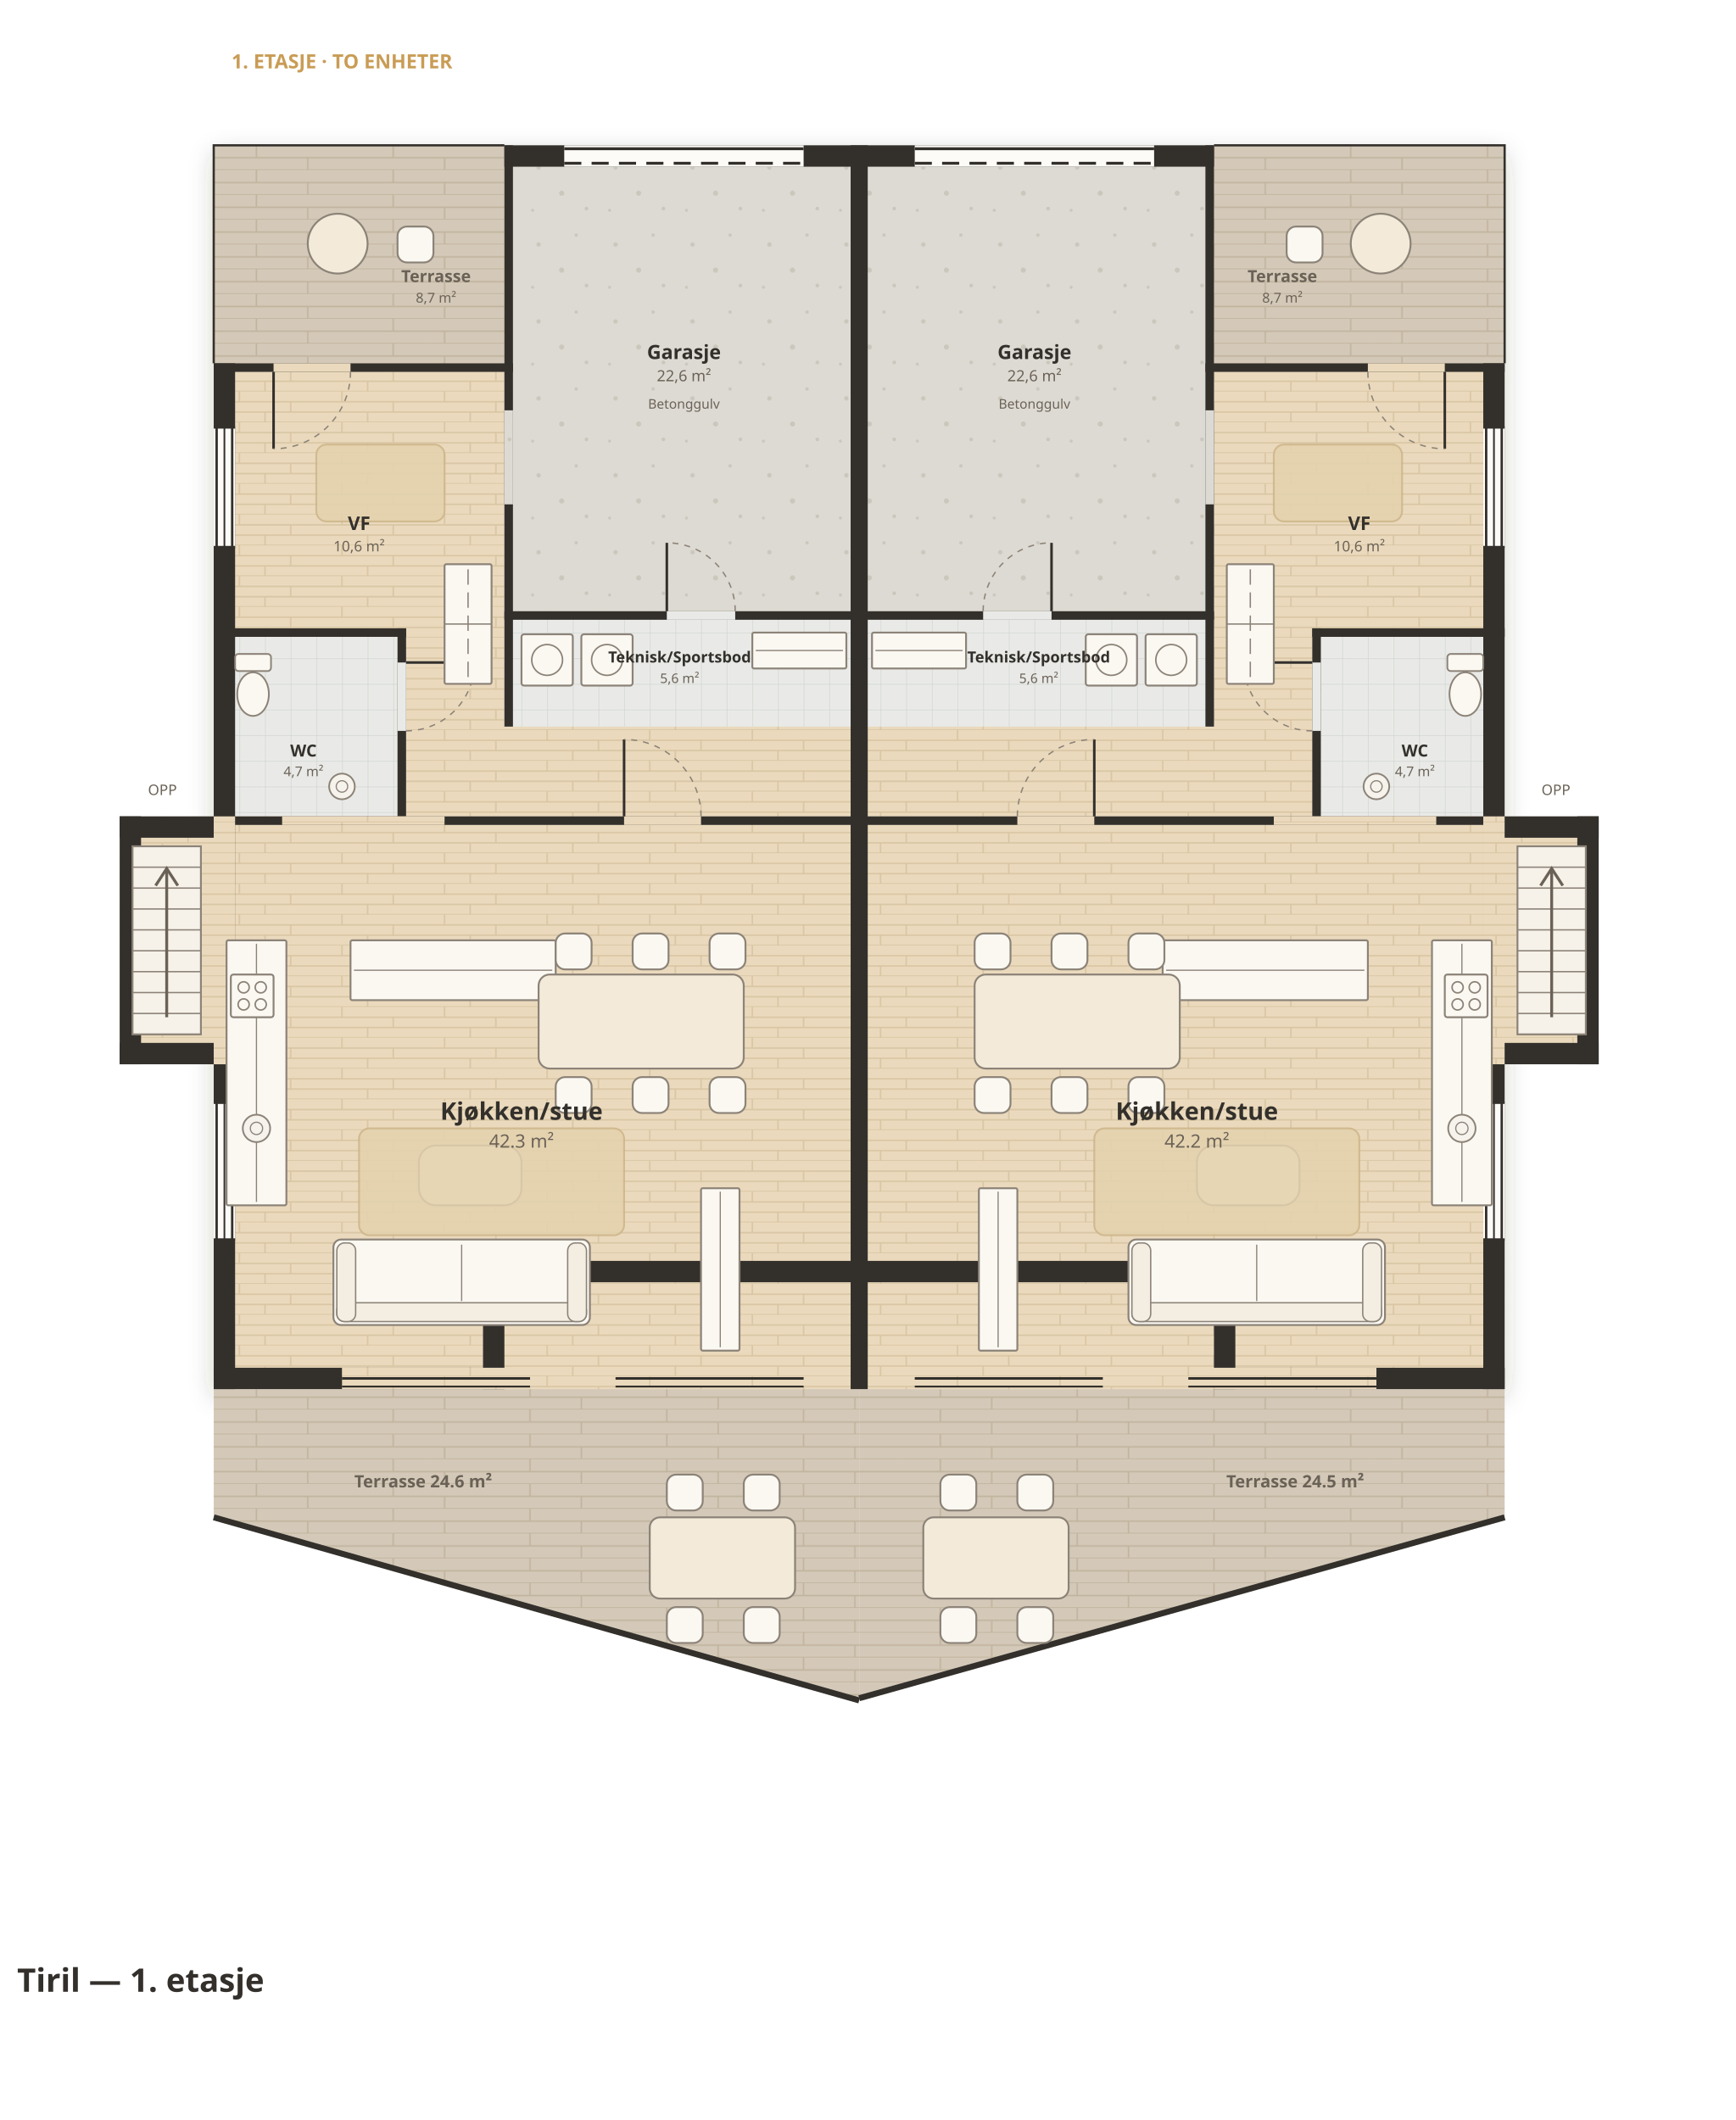
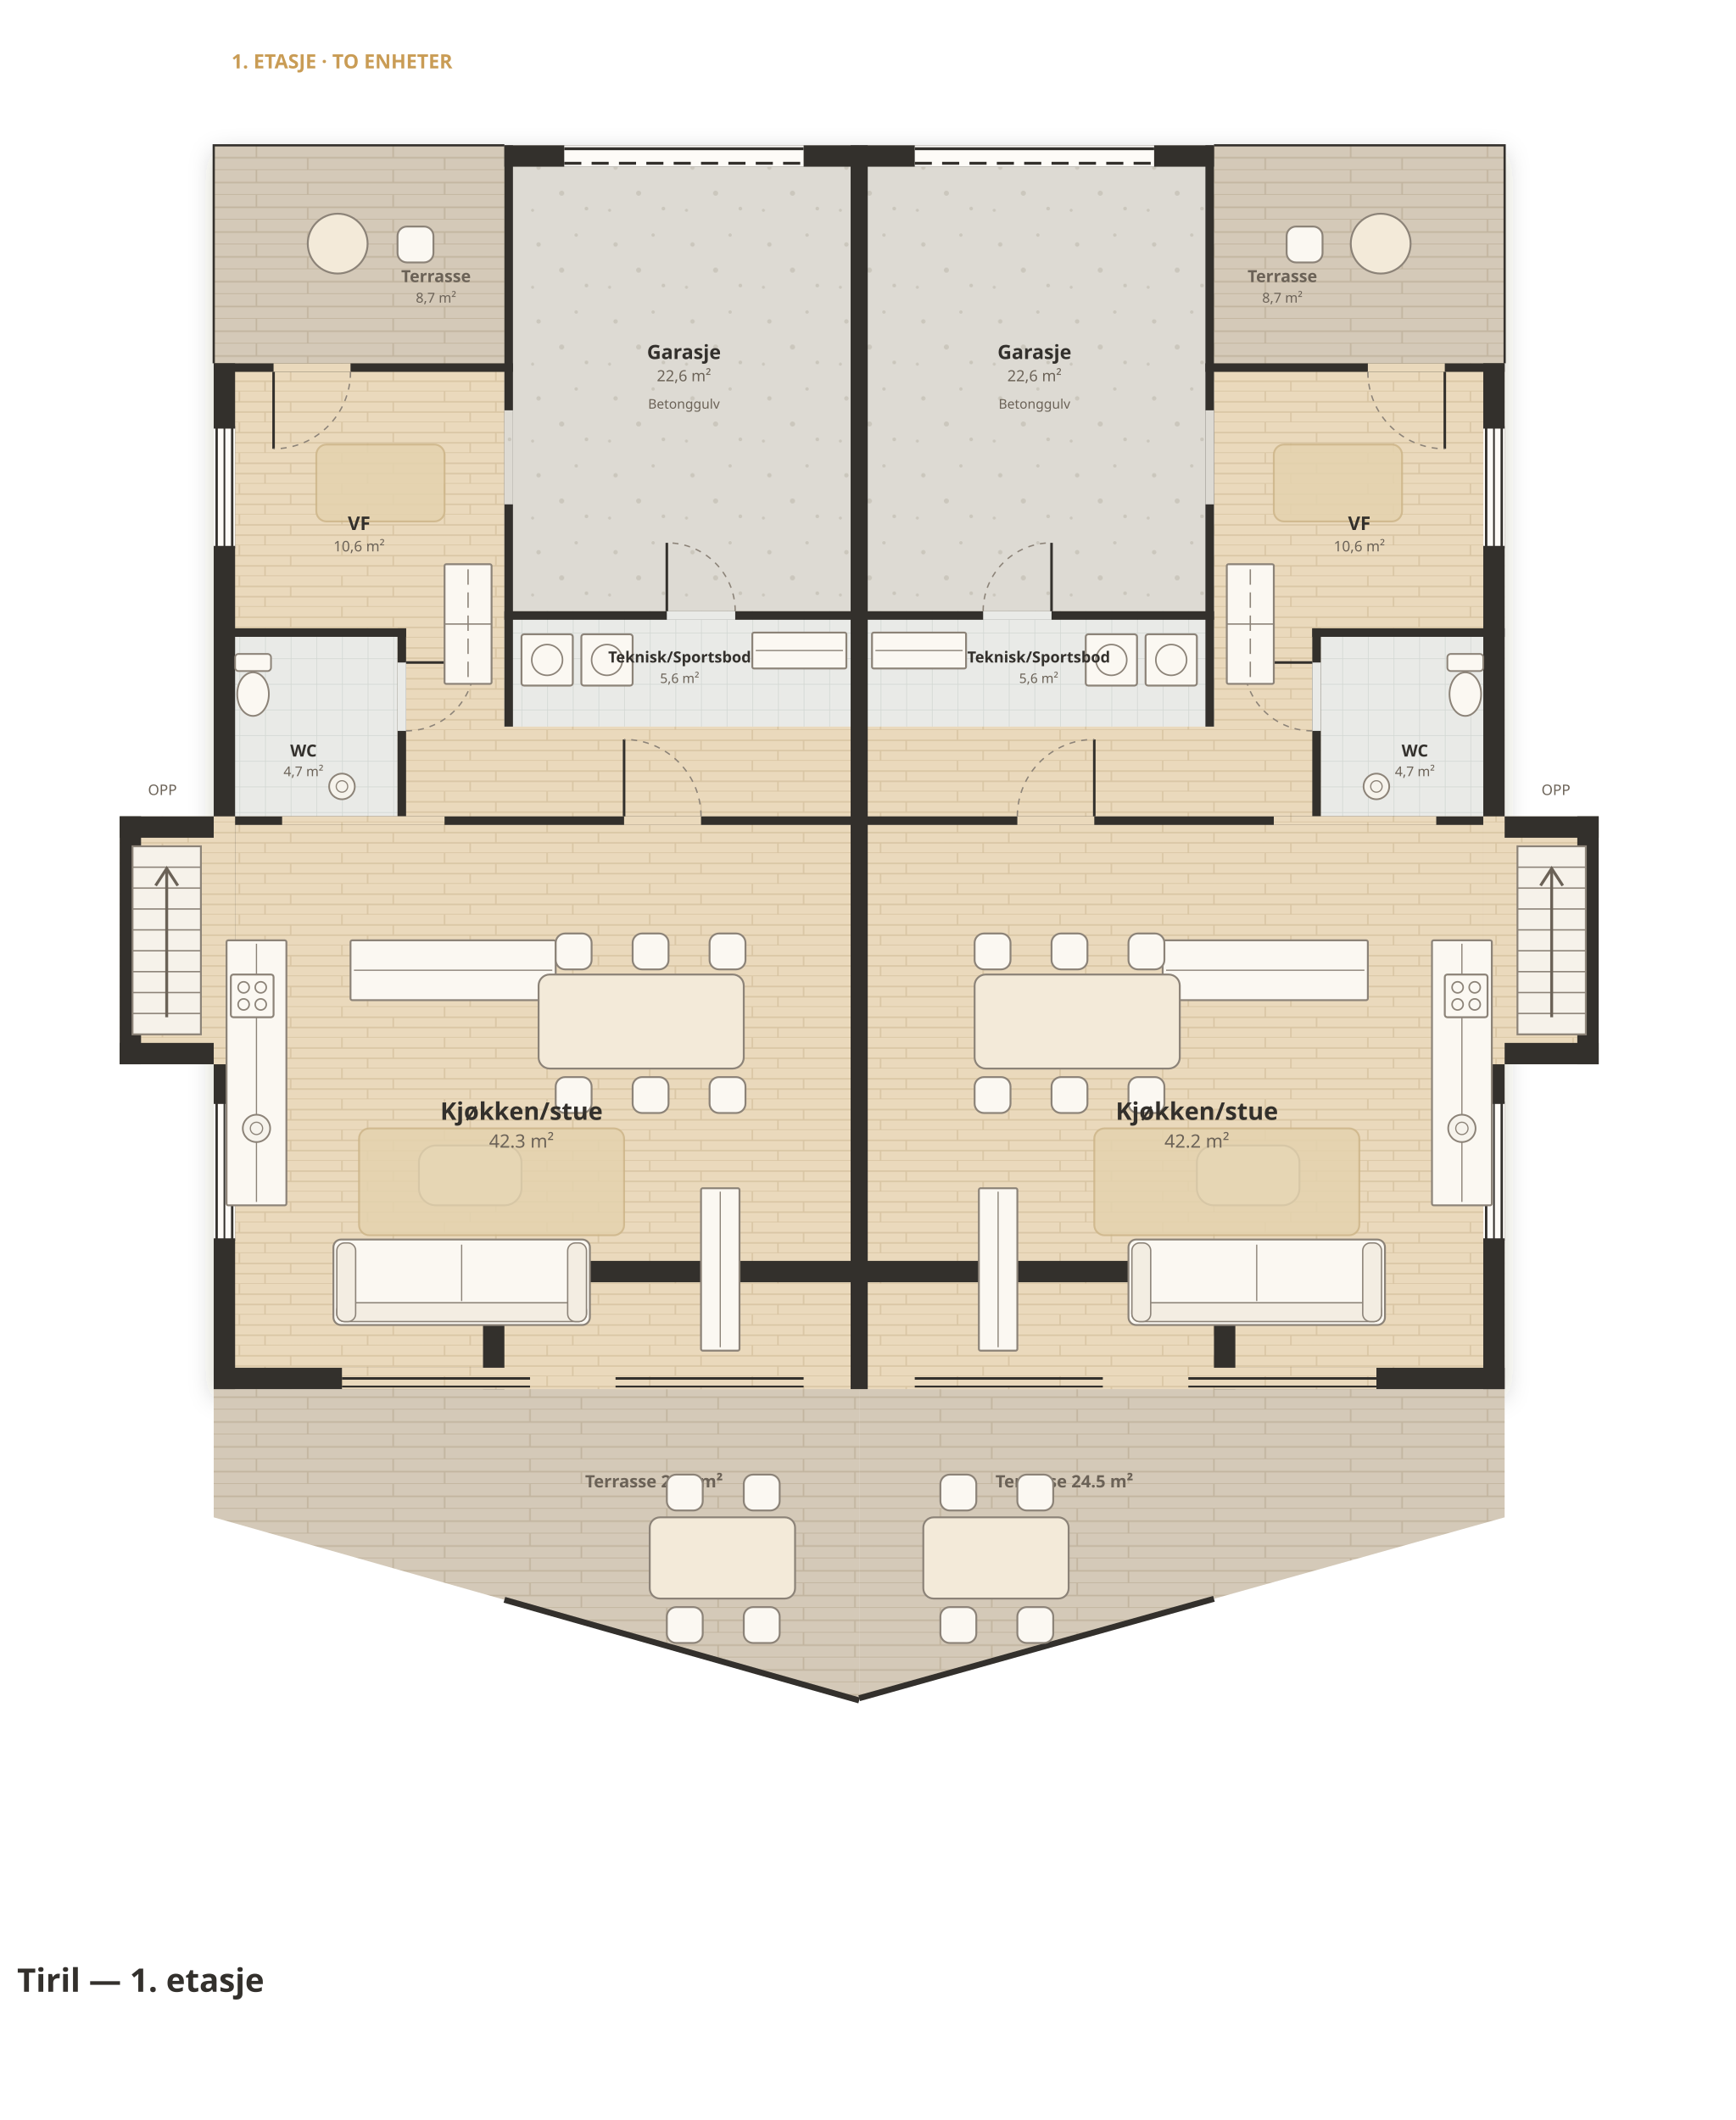
<svg xmlns="http://www.w3.org/2000/svg" viewBox="-2500 -1700 20300 24800" font-family="Poppins, Segoe UI, sans-serif">
  <defs>
    <pattern id="parkett" width="1200" height="360" patternUnits="userSpaceOnUse">
      <rect width="1200" height="360" fill="#EAD9BC" />
      <line x1="0" y1="120" x2="1200" y2="120" stroke="#D9C4A3" stroke-width="16" />
      <line x1="0" y1="240" x2="1200" y2="240" stroke="#D9C4A3" stroke-width="16" />
      <line x1="0" y1="360" x2="1200" y2="360" stroke="#D9C4A3" stroke-width="16" />
      <line x1="300" y1="0" x2="300" y2="120" stroke="#D9C4A3" stroke-width="16" />
      <line x1="900" y1="120" x2="900" y2="240" stroke="#D9C4A3" stroke-width="16" />
      <line x1="600" y1="240" x2="600" y2="360" stroke="#D9C4A3" stroke-width="16" />
    </pattern>
    <pattern id="flis" width="300" height="300" patternUnits="userSpaceOnUse">
      <rect width="300" height="300" fill="#E9EAE7" />
      <path d="M 300 0 L 0 0 0 300" fill="none" stroke="#D2D6D2" stroke-width="14" />
    </pattern>
    <pattern id="dekke" width="1600" height="290" patternUnits="userSpaceOnUse">
      <rect width="1600" height="290" fill="#D4C9B8" />
      <line x1="0" y1="145" x2="1600" y2="145" stroke="#C2B5A0" stroke-width="18" />
      <line x1="0" y1="290" x2="1600" y2="290" stroke="#C2B5A0" stroke-width="18" />
      <line x1="500" y1="0" x2="500" y2="145" stroke="#C2B5A0" stroke-width="18" />
      <line x1="1100" y1="145" x2="1100" y2="290" stroke="#C2B5A0" stroke-width="18" />
    </pattern>
    <pattern id="betong" width="900" height="900" patternUnits="userSpaceOnUse">
      <rect width="900" height="900" fill="#DDDAD3" />
      <circle cx="200" cy="260" r="26" fill="#CBC7BD" />
      <circle cx="640" cy="150" r="20" fill="#CBC7BD" />
      <circle cx="470" cy="560" r="30" fill="#CBC7BD" />
      <circle cx="760" cy="740" r="22" fill="#CBC7BD" />
      <circle cx="130" cy="760" r="18" fill="#CBC7BD" />
    </pattern>
    <filter id="skygge" x="-8%" y="-8%" width="116%" height="116%">
      <feDropShadow dx="0" dy="90" stdDeviation="140" flood-color="#33302C" flood-opacity="0.22" />
    </filter>
  </defs>
  <path d="M 0 0 H 15100 V 14550 H 0 Z" fill="#FDFBF7" filter="url(#skygge)" />
  <path d="M 0 14550 L 3400 14550 L 3400 13300 L 7550 13300 L 7550 18192 L 0 16050 Z" fill="url(#dekke)" />
-   <path d="M 0 16050 L 7550 18192" fill="none" stroke="#33302C" stroke-width="70" />
-   <text x="2450" y="15700" font-size="200" fill="#6b6257" font-weight="600" text-anchor="middle" font-family="Poppins, Segoe UI, sans-serif">Terrasse 24.6 m²</text>
+   <path d="M 3400 17014.609 L 7550 18192" fill="none" stroke="#33302C" stroke-width="70" />
+   <text x="5150" y="15700" font-size="200" fill="#6b6257" font-weight="600" text-anchor="middle" font-family="Poppins, Segoe UI, sans-serif">Terrasse 24.6 m²</text>
  <rect x="5100" y="16050" width="1700" height="950" fill="#F3EAD9" stroke="#8C8378" stroke-width="22" rx="120" opacity="1" />
  <rect x="5300" y="15550" width="420" height="420" fill="#FBF8F2" stroke="#8C8378" stroke-width="22" rx="110" opacity="1" />
  <rect x="5300" y="17100" width="420" height="420" fill="#FBF8F2" stroke="#8C8378" stroke-width="22" rx="110" opacity="1" />
  <rect x="6200" y="15550" width="420" height="420" fill="#FBF8F2" stroke="#8C8378" stroke-width="22" rx="110" opacity="1" />
  <rect x="6200" y="17100" width="420" height="420" fill="#FBF8F2" stroke="#8C8378" stroke-width="22" rx="110" opacity="1" />
  <rect x="0" y="0" width="7550" height="14550" fill="url(#parkett)" stroke="none" stroke-width="0" rx="0" opacity="1" />
  <rect x="3400" y="0" width="4150" height="5450" fill="url(#betong)" stroke="none" stroke-width="0" rx="0" opacity="1" />
  <rect x="0" y="5650" width="2150" height="2200" fill="url(#flis)" stroke="none" stroke-width="0" rx="0" opacity="1" />
  <rect x="3400" y="5450" width="4150" height="1350" fill="url(#flis)" stroke="none" stroke-width="0" rx="0" opacity="1" />
  <rect x="0" y="0" width="3400" height="2550" fill="url(#dekke)" stroke="none" stroke-width="0" rx="0" opacity="1" />
  <text x="2600" y="1600" font-size="195" fill="#6b6257" font-weight="600" text-anchor="middle" font-family="Poppins, Segoe UI, sans-serif">Terrasse</text>
  <text x="2600" y="1840" font-size="160" fill="#6b6257" font-weight="400" text-anchor="middle" font-family="Poppins, Segoe UI, sans-serif">8,7 m²</text>
  <rect x="1100" y="800" width="700" height="700" fill="#F3EAD9" stroke="#8C8378" stroke-width="22" rx="350" opacity="1" />
  <rect x="2150" y="950" width="420" height="420" fill="#FBF8F2" stroke="#8C8378" stroke-width="22" rx="110" opacity="1" />
  <rect x="3400" y="0" width="4150" height="250" fill="#33302C" stroke="none" stroke-width="0" rx="0" opacity="1" />
  <rect x="0" y="2550" width="250" height="12000" fill="#33302C" stroke="none" stroke-width="0" rx="0" opacity="1" />
  <rect x="0" y="14300" width="3400" height="250" fill="#33302C" stroke="none" stroke-width="0" rx="0" opacity="1" />
  <rect x="3400" y="13050" width="4150" height="250" fill="#33302C" stroke="none" stroke-width="0" rx="0" opacity="1" />
  <rect x="3150" y="13050" width="250" height="1500" fill="#33302C" stroke="none" stroke-width="0" rx="0" opacity="1" />
  <path d="M 0 2550 L 0 0 L 3400 0" fill="none" stroke="#33302C" stroke-width="26" />
  <rect x="3400" y="0" width="100" height="6800" fill="#33302C" stroke="none" stroke-width="0" rx="0" opacity="1" />
  <rect x="0" y="2550" width="3500" height="100" fill="#33302C" stroke="none" stroke-width="0" rx="0" opacity="1" />
  <rect x="0" y="5650" width="2250" height="100" fill="#33302C" stroke="none" stroke-width="0" rx="0" opacity="1" />
  <rect x="2150" y="5650" width="100" height="2200" fill="#33302C" stroke="none" stroke-width="0" rx="0" opacity="1" />
  <rect x="3400" y="5450" width="4150" height="100" fill="#33302C" stroke="none" stroke-width="0" rx="0" opacity="1" />
  <rect x="0" y="7850" width="7550" height="100" fill="#33302C" stroke="none" stroke-width="0" rx="0" opacity="1" />
  <rect x="4100" y="0" width="2800" height="250" fill="#FDFBF7" stroke="none" stroke-width="0" rx="0" opacity="1" />
  <line x1="4100" y1="40" x2="6900" y2="40" stroke="#33302C" stroke-width="34" />
  <line x1="4100" y1="210" x2="6900" y2="210" stroke="#33302C" stroke-width="34" stroke-dasharray="200 120" />
  <rect x="700" y="2550" width="900" height="100" fill="#EAD9BC" stroke="none" stroke-width="0" rx="0" opacity="1" />
  <path d="M 700 2650 L 700 3550" stroke="#33302C" stroke-width="30" fill="none" />
  <path d="M 1600 2650 A 900 900 0 0 1 700 3550" stroke="#8C8378" stroke-width="16" fill="none" stroke-dasharray="70 70" />
  <rect x="3400" y="3100" width="100" height="1100" fill="url(#betong)" stroke="none" stroke-width="0" rx="0" opacity="1" />
  <rect x="2150" y="6050" width="100" height="800" fill="#E9EAE7" stroke="none" stroke-width="0" rx="0" opacity="1" />
  <path d="M 2250 6050 L 3050 6050" stroke="#33302C" stroke-width="30" fill="none" />
  <path d="M 2250 6850 A 800 800 0 0 0 3050 6050" stroke="#8C8378" stroke-width="16" fill="none" stroke-dasharray="70 70" />
  <rect x="5300" y="5450" width="800" height="100" fill="#E9EAE7" stroke="none" stroke-width="0" rx="0" opacity="1" />
  <path d="M 5300 5450 L 5300 4650" stroke="#33302C" stroke-width="30" fill="none" />
  <path d="M 6100 5450 A 800 800 0 0 0 5300 4650" stroke="#8C8378" stroke-width="16" fill="none" stroke-dasharray="70 70" />
  <rect x="800" y="7850" width="1900" height="100" fill="url(#parkett)" stroke="none" stroke-width="0" rx="0" opacity="1" />
  <rect x="4800" y="7850" width="900" height="100" fill="#EAD9BC" stroke="none" stroke-width="0" rx="0" opacity="1" />
  <path d="M 4800 7850 L 4800 6950" stroke="#33302C" stroke-width="30" fill="none" />
  <path d="M 5700 7850 A 900 900 0 0 0 4800 6950" stroke="#8C8378" stroke-width="16" fill="none" stroke-dasharray="70 70" />
  <rect x="-1100" y="7850" width="1350" height="2900" fill="url(#parkett)" stroke="none" stroke-width="0" rx="0" opacity="1" />
  <rect x="-1100" y="7850" width="1100" height="250" fill="#33302C" stroke="none" stroke-width="0" rx="0" opacity="1" />
  <rect x="-1100" y="10500" width="1100" height="250" fill="#33302C" stroke="none" stroke-width="0" rx="0" opacity="1" />
  <rect x="-1100" y="7850" width="250" height="2900" fill="#33302C" stroke="none" stroke-width="0" rx="0" opacity="1" />
  <rect x="-950" y="8200" width="800" height="2200" fill="#F6F2EA" stroke="#8C8378" stroke-width="22" rx="0" opacity="1" />
  <line x1="-950" y1="8444.444" x2="-150" y2="8444.444" stroke="#8C8378" stroke-width="16" />
  <line x1="-950" y1="8688.889" x2="-150" y2="8688.889" stroke="#8C8378" stroke-width="16" />
  <line x1="-950" y1="8933.333" x2="-150" y2="8933.333" stroke="#8C8378" stroke-width="16" />
  <line x1="-950" y1="9177.778" x2="-150" y2="9177.778" stroke="#8C8378" stroke-width="16" />
  <line x1="-950" y1="9422.222" x2="-150" y2="9422.222" stroke="#8C8378" stroke-width="16" />
  <line x1="-950" y1="9666.667" x2="-150" y2="9666.667" stroke="#8C8378" stroke-width="16" />
  <line x1="-950" y1="9911.111" x2="-150" y2="9911.111" stroke="#8C8378" stroke-width="16" />
  <line x1="-950" y1="10155.556" x2="-150" y2="10155.556" stroke="#8C8378" stroke-width="16" />
  <line x1="-550.0" y1="10200" x2="-550.0" y2="8460" stroke="#6b6257" stroke-width="34" />
  <path d="M -680.0 8660 L -550.0 8460 L -420.0 8660" fill="none" stroke="#6b6257" stroke-width="34" />
  <text x="-600" y="7600" font-size="170" fill="#6b6257" font-weight="500" text-anchor="middle" font-family="Poppins, Segoe UI, sans-serif">OPP</text>
  <rect x="0" y="8650" width="250" height="1400" fill="url(#parkett)" stroke="none" stroke-width="0" rx="0" opacity="1" />
  <rect x="1500" y="14300" width="2200" height="250" fill="url(#parkett)" stroke="none" stroke-width="0" rx="0" opacity="1" />
  <line x1="1500" y1="14425.0" x2="3700" y2="14425.0" stroke="#33302C" stroke-width="30" />
  <line x1="1500" y1="14520" x2="3700" y2="14520" stroke="#33302C" stroke-width="22" />
  <rect x="4700" y="14300" width="2200" height="250" fill="url(#parkett)" stroke="none" stroke-width="0" rx="0" opacity="1" />
  <line x1="4700" y1="14425.0" x2="6900" y2="14425.0" stroke="#33302C" stroke-width="30" />
  <line x1="4700" y1="14520" x2="6900" y2="14520" stroke="#33302C" stroke-width="22" />
  <rect x="0" y="3300" width="250" height="1400" fill="#FDFBF7" stroke="none" stroke-width="0" rx="0" opacity="1" />
  <line x1="34" y1="3300" x2="34" y2="4700" stroke="#33302C" stroke-width="28" />
  <line x1="216" y1="3300" x2="216" y2="4700" stroke="#33302C" stroke-width="28" />
  <line x1="125.0" y1="3300" x2="125.0" y2="4700" stroke="#33302C" stroke-width="20" />
  <line x1="0" y1="3300" x2="250" y2="3300" stroke="#33302C" stroke-width="28" />
  <line x1="0" y1="4700" x2="250" y2="4700" stroke="#33302C" stroke-width="28" />
  <rect x="0" y="11200" width="250" height="1600" fill="#FDFBF7" stroke="none" stroke-width="0" rx="0" opacity="1" />
  <line x1="34" y1="11200" x2="34" y2="12800" stroke="#33302C" stroke-width="28" />
  <line x1="216" y1="11200" x2="216" y2="12800" stroke="#33302C" stroke-width="28" />
  <line x1="125.0" y1="11200" x2="125.0" y2="12800" stroke="#33302C" stroke-width="20" />
  <line x1="0" y1="11200" x2="250" y2="11200" stroke="#33302C" stroke-width="28" />
  <line x1="0" y1="12800" x2="250" y2="12800" stroke="#33302C" stroke-width="28" />
  <text x="5500" y="2500" font-size="230" fill="#33302C" font-weight="600" text-anchor="middle" font-family="Poppins, Segoe UI, sans-serif">Garasje</text>
  <text x="5500" y="2760" font-size="180" fill="#6b6257" font-weight="400" text-anchor="middle" font-family="Poppins, Segoe UI, sans-serif">22,6 m²</text>
  <text x="5500" y="3080" font-size="155" fill="#6b6257" font-weight="400" text-anchor="middle" font-family="Poppins, Segoe UI, sans-serif">Betonggulv</text>
  <rect x="1200" y="3500" width="1500" height="900" fill="#E4D2AE" stroke="#CDB588" stroke-width="22" rx="120" opacity="0.85" />
  <rect x="2700" y="4900" width="550" height="1400" fill="#FBF8F2" stroke="#8C8378" stroke-width="22" rx="20" opacity="1" />
  <line x1="2975.0" y1="4960" x2="2975.0" y2="6240" stroke="#8C8378" stroke-width="16" stroke-dasharray="180 90" />
  <line x1="2700" y1="5600.0" x2="3250" y2="5600.0" stroke="#8C8378" stroke-width="16" />
  <rect x="250" y="5950" width="420" height="200" fill="#FBF8F2" stroke="#8C8378" stroke-width="20" rx="40" opacity="1" />
  <ellipse cx="460" cy="6420" rx="185" ry="255" fill="#FBF8F2" stroke="#8C8378" stroke-width="20" />
  <circle cx="1500" cy="7500" r="150" fill="#F6F3EC" stroke="#8C8378" stroke-width="20" />
  <circle cx="1500" cy="7500" r="67" fill="none" stroke="#8C8378" stroke-width="14" />
  <rect x="3600" y="5720" width="600" height="600" fill="#FBF8F2" stroke="#8C8378" stroke-width="22" rx="30" opacity="1" />
  <circle cx="3900.0" cy="6020.0" r="180.0" fill="none" stroke="#8C8378" stroke-width="18" />
  <rect x="4300" y="5720" width="600" height="600" fill="#FBF8F2" stroke="#8C8378" stroke-width="22" rx="30" opacity="1" />
  <circle cx="4600.0" cy="6020.0" r="180.0" fill="none" stroke="#8C8378" stroke-width="18" />
  <rect x="6300" y="5700" width="1100" height="420" fill="#FBF8F2" stroke="#8C8378" stroke-width="22" rx="20" opacity="1" />
  <line x1="6340" y1="5910.0" x2="7360" y2="5910.0" stroke="#8C8378" stroke-width="14" />
  <rect x="150" y="9300" width="700" height="3100" fill="#FBF8F2" stroke="#8C8378" stroke-width="22" rx="20" opacity="1" />
  <line x1="500.0" y1="9340" x2="500.0" y2="12360" stroke="#8C8378" stroke-width="14" />
  <rect x="200" y="9700" width="500" height="500" fill="#FBF8F2" stroke="#8C8378" stroke-width="22" rx="30" opacity="1" />
  <circle cx="350.0" cy="9850.0" r="65.0" fill="none" stroke="#8C8378" stroke-width="18" />
  <circle cx="550.0" cy="9850.0" r="65.0" fill="none" stroke="#8C8378" stroke-width="18" />
  <circle cx="350.0" cy="10050.0" r="65.0" fill="none" stroke="#8C8378" stroke-width="18" />
  <circle cx="550.0" cy="10050.0" r="65.0" fill="none" stroke="#8C8378" stroke-width="18" />
  <circle cx="500" cy="11500" r="160" fill="#F6F3EC" stroke="#8C8378" stroke-width="20" />
  <circle cx="500" cy="11500" r="72" fill="none" stroke="#8C8378" stroke-width="14" />
  <rect x="1600" y="9300" width="2400" height="700" fill="#FBF8F2" stroke="#8C8378" stroke-width="22" rx="20" opacity="1" />
  <line x1="1640" y1="9650.0" x2="3960" y2="9650.0" stroke="#8C8378" stroke-width="14" />
  <rect x="3800" y="9700" width="2400" height="1100" fill="#F3EAD9" stroke="#8C8378" stroke-width="22" rx="130" opacity="1" />
  <rect x="4000" y="9220" width="420" height="420" fill="#FBF8F2" stroke="#8C8378" stroke-width="22" rx="110" opacity="1" />
  <rect x="4000" y="10900" width="420" height="420" fill="#FBF8F2" stroke="#8C8378" stroke-width="22" rx="110" opacity="1" />
  <rect x="4900" y="9220" width="420" height="420" fill="#FBF8F2" stroke="#8C8378" stroke-width="22" rx="110" opacity="1" />
  <rect x="4900" y="10900" width="420" height="420" fill="#FBF8F2" stroke="#8C8378" stroke-width="22" rx="110" opacity="1" />
  <rect x="5800" y="9220" width="420" height="420" fill="#FBF8F2" stroke="#8C8378" stroke-width="22" rx="110" opacity="1" />
  <rect x="5800" y="10900" width="420" height="420" fill="#FBF8F2" stroke="#8C8378" stroke-width="22" rx="110" opacity="1" />
  <rect x="1400" y="12800" width="3000" height="1000" fill="#FBF8F2" stroke="#8C8378" stroke-width="22" rx="90" opacity="1" />
  <rect x="1440" y="13540" width="2920" height="220" fill="#F3EDE2" stroke="#8C8378" stroke-width="16" rx="90" opacity="1" />
  <rect x="1440" y="12840" width="220" height="920" fill="#F3EDE2" stroke="#8C8378" stroke-width="16" rx="90" opacity="1" />
  <rect x="4140" y="12840" width="220" height="920" fill="#F3EDE2" stroke="#8C8378" stroke-width="16" rx="90" opacity="1" />
  <line x1="2900.0" y1="12860" x2="2900.0" y2="13520" stroke="#8C8378" stroke-width="14" />
  <rect x="2400" y="11700" width="1200" height="700" fill="#F3EAD9" stroke="#8C8378" stroke-width="22" rx="200" opacity="1" />
  <rect x="1700" y="11500" width="3100" height="1250" fill="#E4D2AE" stroke="#CDB588" stroke-width="22" rx="120" opacity="0.85" />
  <rect x="5700" y="12200" width="450" height="1900" fill="#FBF8F2" stroke="#8C8378" stroke-width="22" rx="20" opacity="1" />
  <line x1="5925.0" y1="12240" x2="5925.0" y2="14060" stroke="#8C8378" stroke-width="14" />
  <text x="1700" y="4500" font-size="220" fill="#33302C" font-weight="600" text-anchor="middle" font-family="Poppins, Segoe UI, sans-serif">VF</text>
  <text x="1700" y="4750" font-size="170" fill="#6b6257" font-weight="400" text-anchor="middle" font-family="Poppins, Segoe UI, sans-serif">10,6 m²</text>
  <text x="1050" y="7150" font-size="195" fill="#33302C" font-weight="600" text-anchor="middle" font-family="Poppins, Segoe UI, sans-serif">WC</text>
  <text x="1050" y="7380" font-size="158" fill="#6b6257" font-weight="400" text-anchor="middle" font-family="Poppins, Segoe UI, sans-serif">4,7 m²</text>
  <text x="5450" y="6050" font-size="180" fill="#33302C" font-weight="600" text-anchor="middle" font-family="Poppins, Segoe UI, sans-serif">Teknisk/Sportsbod</text>
  <text x="5450" y="6290" font-size="155" fill="#6b6257" font-weight="400" text-anchor="middle" font-family="Poppins, Segoe UI, sans-serif">5,6 m²</text>
  <text x="3600" y="11400" font-size="285" fill="#33302C" font-weight="600" text-anchor="middle" font-family="Poppins, Segoe UI, sans-serif">Kjøkken/stue</text>
  <text x="3600" y="11725" font-size="215" fill="#6b6257" font-weight="400" text-anchor="middle" font-family="Poppins, Segoe UI, sans-serif">42.3 m²</text>
  <path d="M 15100 14550 L 11700 14550 L 11700 13300 L 7550 13300 L 7550 18166 L 15100 16050 Z" fill="url(#dekke)" />
-   <path d="M 15100 16050 L 7550 18166" fill="none" stroke="#33302C" stroke-width="70" />
-   <text x="12650" y="15700" font-size="200" fill="#6b6257" font-weight="600" text-anchor="middle" font-family="Poppins, Segoe UI, sans-serif">Terrasse 24.5 m²</text>
+   <path d="M 11700 17002.901 L 7550 18166" fill="none" stroke="#33302C" stroke-width="70" />
+   <text x="9950" y="15700" font-size="200" fill="#6b6257" font-weight="600" text-anchor="middle" font-family="Poppins, Segoe UI, sans-serif">Terrasse 24.5 m²</text>
  <rect x="8300" y="16050" width="1700" height="950" fill="#F3EAD9" stroke="#8C8378" stroke-width="22" rx="120" opacity="1" />
  <rect x="9400" y="15550" width="420" height="420" fill="#FBF8F2" stroke="#8C8378" stroke-width="22" rx="110" opacity="1" />
  <rect x="9400" y="17100" width="420" height="420" fill="#FBF8F2" stroke="#8C8378" stroke-width="22" rx="110" opacity="1" />
  <rect x="8500" y="15550" width="420" height="420" fill="#FBF8F2" stroke="#8C8378" stroke-width="22" rx="110" opacity="1" />
  <rect x="8500" y="17100" width="420" height="420" fill="#FBF8F2" stroke="#8C8378" stroke-width="22" rx="110" opacity="1" />
  <rect x="7550" y="0" width="7550" height="14550" fill="url(#parkett)" stroke="none" stroke-width="0" rx="0" opacity="1" />
  <rect x="7550" y="0" width="4150" height="5450" fill="url(#betong)" stroke="none" stroke-width="0" rx="0" opacity="1" />
  <rect x="12950" y="5650" width="2150" height="2200" fill="url(#flis)" stroke="none" stroke-width="0" rx="0" opacity="1" />
  <rect x="7550" y="5450" width="4150" height="1350" fill="url(#flis)" stroke="none" stroke-width="0" rx="0" opacity="1" />
  <rect x="11700" y="0" width="3400" height="2550" fill="url(#dekke)" stroke="none" stroke-width="0" rx="0" opacity="1" />
  <text x="12500" y="1600" font-size="195" fill="#6b6257" font-weight="600" text-anchor="middle" font-family="Poppins, Segoe UI, sans-serif">Terrasse</text>
  <text x="12500" y="1840" font-size="160" fill="#6b6257" font-weight="400" text-anchor="middle" font-family="Poppins, Segoe UI, sans-serif">8,7 m²</text>
  <rect x="13300" y="800" width="700" height="700" fill="#F3EAD9" stroke="#8C8378" stroke-width="22" rx="350" opacity="1" />
  <rect x="12550" y="950" width="420" height="420" fill="#FBF8F2" stroke="#8C8378" stroke-width="22" rx="110" opacity="1" />
  <rect x="7550" y="0" width="4150" height="250" fill="#33302C" stroke="none" stroke-width="0" rx="0" opacity="1" />
  <rect x="14850" y="2550" width="250" height="12000" fill="#33302C" stroke="none" stroke-width="0" rx="0" opacity="1" />
  <rect x="11700" y="14300" width="3400" height="250" fill="#33302C" stroke="none" stroke-width="0" rx="0" opacity="1" />
  <rect x="7550" y="13050" width="4150" height="250" fill="#33302C" stroke="none" stroke-width="0" rx="0" opacity="1" />
  <rect x="11700" y="13050" width="250" height="1500" fill="#33302C" stroke="none" stroke-width="0" rx="0" opacity="1" />
  <path d="M 15100 2550 L 15100 0 L 11700 0" fill="none" stroke="#33302C" stroke-width="26" />
  <rect x="11600" y="0" width="100" height="6800" fill="#33302C" stroke="none" stroke-width="0" rx="0" opacity="1" />
  <rect x="11600" y="2550" width="3500" height="100" fill="#33302C" stroke="none" stroke-width="0" rx="0" opacity="1" />
  <rect x="12850" y="5650" width="2250" height="100" fill="#33302C" stroke="none" stroke-width="0" rx="0" opacity="1" />
  <rect x="12850" y="5650" width="100" height="2200" fill="#33302C" stroke="none" stroke-width="0" rx="0" opacity="1" />
  <rect x="7550" y="5450" width="4150" height="100" fill="#33302C" stroke="none" stroke-width="0" rx="0" opacity="1" />
  <rect x="7550" y="7850" width="7550" height="100" fill="#33302C" stroke="none" stroke-width="0" rx="0" opacity="1" />
  <rect x="8200" y="0" width="2800" height="250" fill="#FDFBF7" stroke="none" stroke-width="0" rx="0" opacity="1" />
  <line x1="8200" y1="40" x2="11000" y2="40" stroke="#33302C" stroke-width="34" />
  <line x1="8200" y1="210" x2="11000" y2="210" stroke="#33302C" stroke-width="34" stroke-dasharray="200 120" />
  <rect x="13500" y="2550" width="900" height="100" fill="#EAD9BC" stroke="none" stroke-width="0" rx="0" opacity="1" />
  <path d="M 14400 2650 L 14400 3550" stroke="#33302C" stroke-width="30" fill="none" />
  <path d="M 13500 2650 A 900 900 0 0 0 14400 3550" stroke="#8C8378" stroke-width="16" fill="none" stroke-dasharray="70 70" />
  <rect x="11600" y="3100" width="100" height="1100" fill="url(#betong)" stroke="none" stroke-width="0" rx="0" opacity="1" />
  <rect x="12850" y="6050" width="100" height="800" fill="#E9EAE7" stroke="none" stroke-width="0" rx="0" opacity="1" />
  <path d="M 12850 6050 L 12050 6050" stroke="#33302C" stroke-width="30" fill="none" />
  <path d="M 12850 6850 A 800 800 0 0 1 12050 6050" stroke="#8C8378" stroke-width="16" fill="none" stroke-dasharray="70 70" />
  <rect x="9000" y="5450" width="800" height="100" fill="#E9EAE7" stroke="none" stroke-width="0" rx="0" opacity="1" />
  <path d="M 9800 5450 L 9800 4650" stroke="#33302C" stroke-width="30" fill="none" />
  <path d="M 9000 5450 A 800 800 0 0 1 9800 4650" stroke="#8C8378" stroke-width="16" fill="none" stroke-dasharray="70 70" />
  <rect x="12400" y="7850" width="1900" height="100" fill="url(#parkett)" stroke="none" stroke-width="0" rx="0" opacity="1" />
  <rect x="9400" y="7850" width="900" height="100" fill="#EAD9BC" stroke="none" stroke-width="0" rx="0" opacity="1" />
  <path d="M 10300 7850 L 10300 6950" stroke="#33302C" stroke-width="30" fill="none" />
  <path d="M 9400 7850 A 900 900 0 0 1 10300 6950" stroke="#8C8378" stroke-width="16" fill="none" stroke-dasharray="70 70" />
  <rect x="14850" y="7850" width="1350" height="2900" fill="url(#parkett)" stroke="none" stroke-width="0" rx="0" opacity="1" />
  <rect x="15100" y="7850" width="1100" height="250" fill="#33302C" stroke="none" stroke-width="0" rx="0" opacity="1" />
  <rect x="15100" y="10500" width="1100" height="250" fill="#33302C" stroke="none" stroke-width="0" rx="0" opacity="1" />
  <rect x="15950" y="7850" width="250" height="2900" fill="#33302C" stroke="none" stroke-width="0" rx="0" opacity="1" />
  <rect x="15250" y="8200" width="800" height="2200" fill="#F6F2EA" stroke="#8C8378" stroke-width="22" rx="0" opacity="1" />
  <line x1="15250" y1="8444.444" x2="16050" y2="8444.444" stroke="#8C8378" stroke-width="16" />
  <line x1="15250" y1="8688.889" x2="16050" y2="8688.889" stroke="#8C8378" stroke-width="16" />
  <line x1="15250" y1="8933.333" x2="16050" y2="8933.333" stroke="#8C8378" stroke-width="16" />
  <line x1="15250" y1="9177.778" x2="16050" y2="9177.778" stroke="#8C8378" stroke-width="16" />
  <line x1="15250" y1="9422.222" x2="16050" y2="9422.222" stroke="#8C8378" stroke-width="16" />
  <line x1="15250" y1="9666.667" x2="16050" y2="9666.667" stroke="#8C8378" stroke-width="16" />
  <line x1="15250" y1="9911.111" x2="16050" y2="9911.111" stroke="#8C8378" stroke-width="16" />
  <line x1="15250" y1="10155.556" x2="16050" y2="10155.556" stroke="#8C8378" stroke-width="16" />
  <line x1="15650.0" y1="10200" x2="15650.0" y2="8460" stroke="#6b6257" stroke-width="34" />
  <path d="M 15520.0 8660 L 15650.0 8460 L 15780.0 8660" fill="none" stroke="#6b6257" stroke-width="34" />
  <text x="15700" y="7600" font-size="170" fill="#6b6257" font-weight="500" text-anchor="middle" font-family="Poppins, Segoe UI, sans-serif">OPP</text>
  <rect x="14850" y="8650" width="250" height="1400" fill="url(#parkett)" stroke="none" stroke-width="0" rx="0" opacity="1" />
  <rect x="11400" y="14300" width="2200" height="250" fill="url(#parkett)" stroke="none" stroke-width="0" rx="0" opacity="1" />
  <line x1="11400" y1="14425.0" x2="13600" y2="14425.0" stroke="#33302C" stroke-width="30" />
  <line x1="11400" y1="14520" x2="13600" y2="14520" stroke="#33302C" stroke-width="22" />
  <rect x="8200" y="14300" width="2200" height="250" fill="url(#parkett)" stroke="none" stroke-width="0" rx="0" opacity="1" />
  <line x1="8200" y1="14425.0" x2="10400" y2="14425.0" stroke="#33302C" stroke-width="30" />
  <line x1="8200" y1="14520" x2="10400" y2="14520" stroke="#33302C" stroke-width="22" />
  <rect x="14850" y="3300" width="250" height="1400" fill="#FDFBF7" stroke="none" stroke-width="0" rx="0" opacity="1" />
  <line x1="14884" y1="3300" x2="14884" y2="4700" stroke="#33302C" stroke-width="28" />
  <line x1="15066" y1="3300" x2="15066" y2="4700" stroke="#33302C" stroke-width="28" />
  <line x1="14975.0" y1="3300" x2="14975.0" y2="4700" stroke="#33302C" stroke-width="20" />
  <line x1="14850" y1="3300" x2="15100" y2="3300" stroke="#33302C" stroke-width="28" />
  <line x1="14850" y1="4700" x2="15100" y2="4700" stroke="#33302C" stroke-width="28" />
  <rect x="14850" y="11200" width="250" height="1600" fill="#FDFBF7" stroke="none" stroke-width="0" rx="0" opacity="1" />
  <line x1="14884" y1="11200" x2="14884" y2="12800" stroke="#33302C" stroke-width="28" />
  <line x1="15066" y1="11200" x2="15066" y2="12800" stroke="#33302C" stroke-width="28" />
  <line x1="14975.0" y1="11200" x2="14975.0" y2="12800" stroke="#33302C" stroke-width="20" />
  <line x1="14850" y1="11200" x2="15100" y2="11200" stroke="#33302C" stroke-width="28" />
  <line x1="14850" y1="12800" x2="15100" y2="12800" stroke="#33302C" stroke-width="28" />
  <text x="9600" y="2500" font-size="230" fill="#33302C" font-weight="600" text-anchor="middle" font-family="Poppins, Segoe UI, sans-serif">Garasje</text>
  <text x="9600" y="2760" font-size="180" fill="#6b6257" font-weight="400" text-anchor="middle" font-family="Poppins, Segoe UI, sans-serif">22,6 m²</text>
  <text x="9600" y="3080" font-size="155" fill="#6b6257" font-weight="400" text-anchor="middle" font-family="Poppins, Segoe UI, sans-serif">Betonggulv</text>
  <rect x="12400" y="3500" width="1500" height="900" fill="#E4D2AE" stroke="#CDB588" stroke-width="22" rx="120" opacity="0.85" />
  <rect x="11850" y="4900" width="550" height="1400" fill="#FBF8F2" stroke="#8C8378" stroke-width="22" rx="20" opacity="1" />
  <line x1="12125.0" y1="4960" x2="12125.0" y2="6240" stroke="#8C8378" stroke-width="16" stroke-dasharray="180 90" />
  <line x1="11850" y1="5600.0" x2="12400" y2="5600.0" stroke="#8C8378" stroke-width="16" />
  <rect x="14430" y="5950" width="420" height="200" fill="#FBF8F2" stroke="#8C8378" stroke-width="20" rx="40" opacity="1" />
  <ellipse cx="14640" cy="6420" rx="185" ry="255" fill="#FBF8F2" stroke="#8C8378" stroke-width="20" />
  <circle cx="13600" cy="7500" r="150" fill="#F6F3EC" stroke="#8C8378" stroke-width="20" />
  <circle cx="13600" cy="7500" r="67" fill="none" stroke="#8C8378" stroke-width="14" />
  <rect x="10900" y="5720" width="600" height="600" fill="#FBF8F2" stroke="#8C8378" stroke-width="22" rx="30" opacity="1" />
  <circle cx="11200.0" cy="6020.0" r="180.0" fill="none" stroke="#8C8378" stroke-width="18" />
  <rect x="10200" y="5720" width="600" height="600" fill="#FBF8F2" stroke="#8C8378" stroke-width="22" rx="30" opacity="1" />
  <circle cx="10500.0" cy="6020.0" r="180.0" fill="none" stroke="#8C8378" stroke-width="18" />
  <rect x="7700" y="5700" width="1100" height="420" fill="#FBF8F2" stroke="#8C8378" stroke-width="22" rx="20" opacity="1" />
  <line x1="7740" y1="5910.0" x2="8760" y2="5910.0" stroke="#8C8378" stroke-width="14" />
  <rect x="14250" y="9300" width="700" height="3100" fill="#FBF8F2" stroke="#8C8378" stroke-width="22" rx="20" opacity="1" />
  <line x1="14600.0" y1="9340" x2="14600.0" y2="12360" stroke="#8C8378" stroke-width="14" />
  <rect x="14400" y="9700" width="500" height="500" fill="#FBF8F2" stroke="#8C8378" stroke-width="22" rx="30" opacity="1" />
  <circle cx="14550.0" cy="9850.0" r="65.0" fill="none" stroke="#8C8378" stroke-width="18" />
  <circle cx="14750.0" cy="9850.0" r="65.0" fill="none" stroke="#8C8378" stroke-width="18" />
  <circle cx="14550.0" cy="10050.0" r="65.0" fill="none" stroke="#8C8378" stroke-width="18" />
  <circle cx="14750.0" cy="10050.0" r="65.0" fill="none" stroke="#8C8378" stroke-width="18" />
  <circle cx="14600" cy="11500" r="160" fill="#F6F3EC" stroke="#8C8378" stroke-width="20" />
  <circle cx="14600" cy="11500" r="72" fill="none" stroke="#8C8378" stroke-width="14" />
  <rect x="11100" y="9300" width="2400" height="700" fill="#FBF8F2" stroke="#8C8378" stroke-width="22" rx="20" opacity="1" />
  <line x1="11140" y1="9650.0" x2="13460" y2="9650.0" stroke="#8C8378" stroke-width="14" />
  <rect x="8900" y="9700" width="2400" height="1100" fill="#F3EAD9" stroke="#8C8378" stroke-width="22" rx="130" opacity="1" />
  <rect x="10700" y="9220" width="420" height="420" fill="#FBF8F2" stroke="#8C8378" stroke-width="22" rx="110" opacity="1" />
  <rect x="10700" y="10900" width="420" height="420" fill="#FBF8F2" stroke="#8C8378" stroke-width="22" rx="110" opacity="1" />
  <rect x="9800" y="9220" width="420" height="420" fill="#FBF8F2" stroke="#8C8378" stroke-width="22" rx="110" opacity="1" />
  <rect x="9800" y="10900" width="420" height="420" fill="#FBF8F2" stroke="#8C8378" stroke-width="22" rx="110" opacity="1" />
  <rect x="8900" y="9220" width="420" height="420" fill="#FBF8F2" stroke="#8C8378" stroke-width="22" rx="110" opacity="1" />
  <rect x="8900" y="10900" width="420" height="420" fill="#FBF8F2" stroke="#8C8378" stroke-width="22" rx="110" opacity="1" />
  <rect x="10700" y="12800" width="3000" height="1000" fill="#FBF8F2" stroke="#8C8378" stroke-width="22" rx="90" opacity="1" />
  <rect x="10740" y="13540" width="2920" height="220" fill="#F3EDE2" stroke="#8C8378" stroke-width="16" rx="90" opacity="1" />
  <rect x="10740" y="12840" width="220" height="920" fill="#F3EDE2" stroke="#8C8378" stroke-width="16" rx="90" opacity="1" />
  <rect x="13440" y="12840" width="220" height="920" fill="#F3EDE2" stroke="#8C8378" stroke-width="16" rx="90" opacity="1" />
  <line x1="12200.0" y1="12860" x2="12200.0" y2="13520" stroke="#8C8378" stroke-width="14" />
  <rect x="11500" y="11700" width="1200" height="700" fill="#F3EAD9" stroke="#8C8378" stroke-width="22" rx="200" opacity="1" />
  <rect x="10300" y="11500" width="3100" height="1250" fill="#E4D2AE" stroke="#CDB588" stroke-width="22" rx="120" opacity="0.85" />
  <rect x="8950" y="12200" width="450" height="1900" fill="#FBF8F2" stroke="#8C8378" stroke-width="22" rx="20" opacity="1" />
  <line x1="9175.0" y1="12240" x2="9175.0" y2="14060" stroke="#8C8378" stroke-width="14" />
  <text x="13400" y="4500" font-size="220" fill="#33302C" font-weight="600" text-anchor="middle" font-family="Poppins, Segoe UI, sans-serif">VF</text>
  <text x="13400" y="4750" font-size="170" fill="#6b6257" font-weight="400" text-anchor="middle" font-family="Poppins, Segoe UI, sans-serif">10,6 m²</text>
  <text x="14050" y="7150" font-size="195" fill="#33302C" font-weight="600" text-anchor="middle" font-family="Poppins, Segoe UI, sans-serif">WC</text>
  <text x="14050" y="7380" font-size="158" fill="#6b6257" font-weight="400" text-anchor="middle" font-family="Poppins, Segoe UI, sans-serif">4,7 m²</text>
  <text x="9650" y="6050" font-size="180" fill="#33302C" font-weight="600" text-anchor="middle" font-family="Poppins, Segoe UI, sans-serif">Teknisk/Sportsbod</text>
  <text x="9650" y="6290" font-size="155" fill="#6b6257" font-weight="400" text-anchor="middle" font-family="Poppins, Segoe UI, sans-serif">5,6 m²</text>
  <text x="11500" y="11400" font-size="285" fill="#33302C" font-weight="600" text-anchor="middle" font-family="Poppins, Segoe UI, sans-serif">Kjøkken/stue</text>
  <text x="11500" y="11725" font-size="215" fill="#6b6257" font-weight="400" text-anchor="middle" font-family="Poppins, Segoe UI, sans-serif">42.2 m²</text>
  <rect x="7450" y="0" width="200" height="14550" fill="#33302C" stroke="none" stroke-width="0" rx="0" opacity="1" />
  <text x="1500" y="-900" font-size="230" fill="#C99C55" font-weight="600" text-anchor="middle" font-family="Poppins, Segoe UI, sans-serif">1. ETASJE · TO ENHETER</text>
  <text x="-2300" y="21600" font-size="380" fill="#33302C" font-weight="600" text-anchor="start" font-family="Poppins, Segoe UI, sans-serif">Tiril — 1. etasje</text>
</svg>
